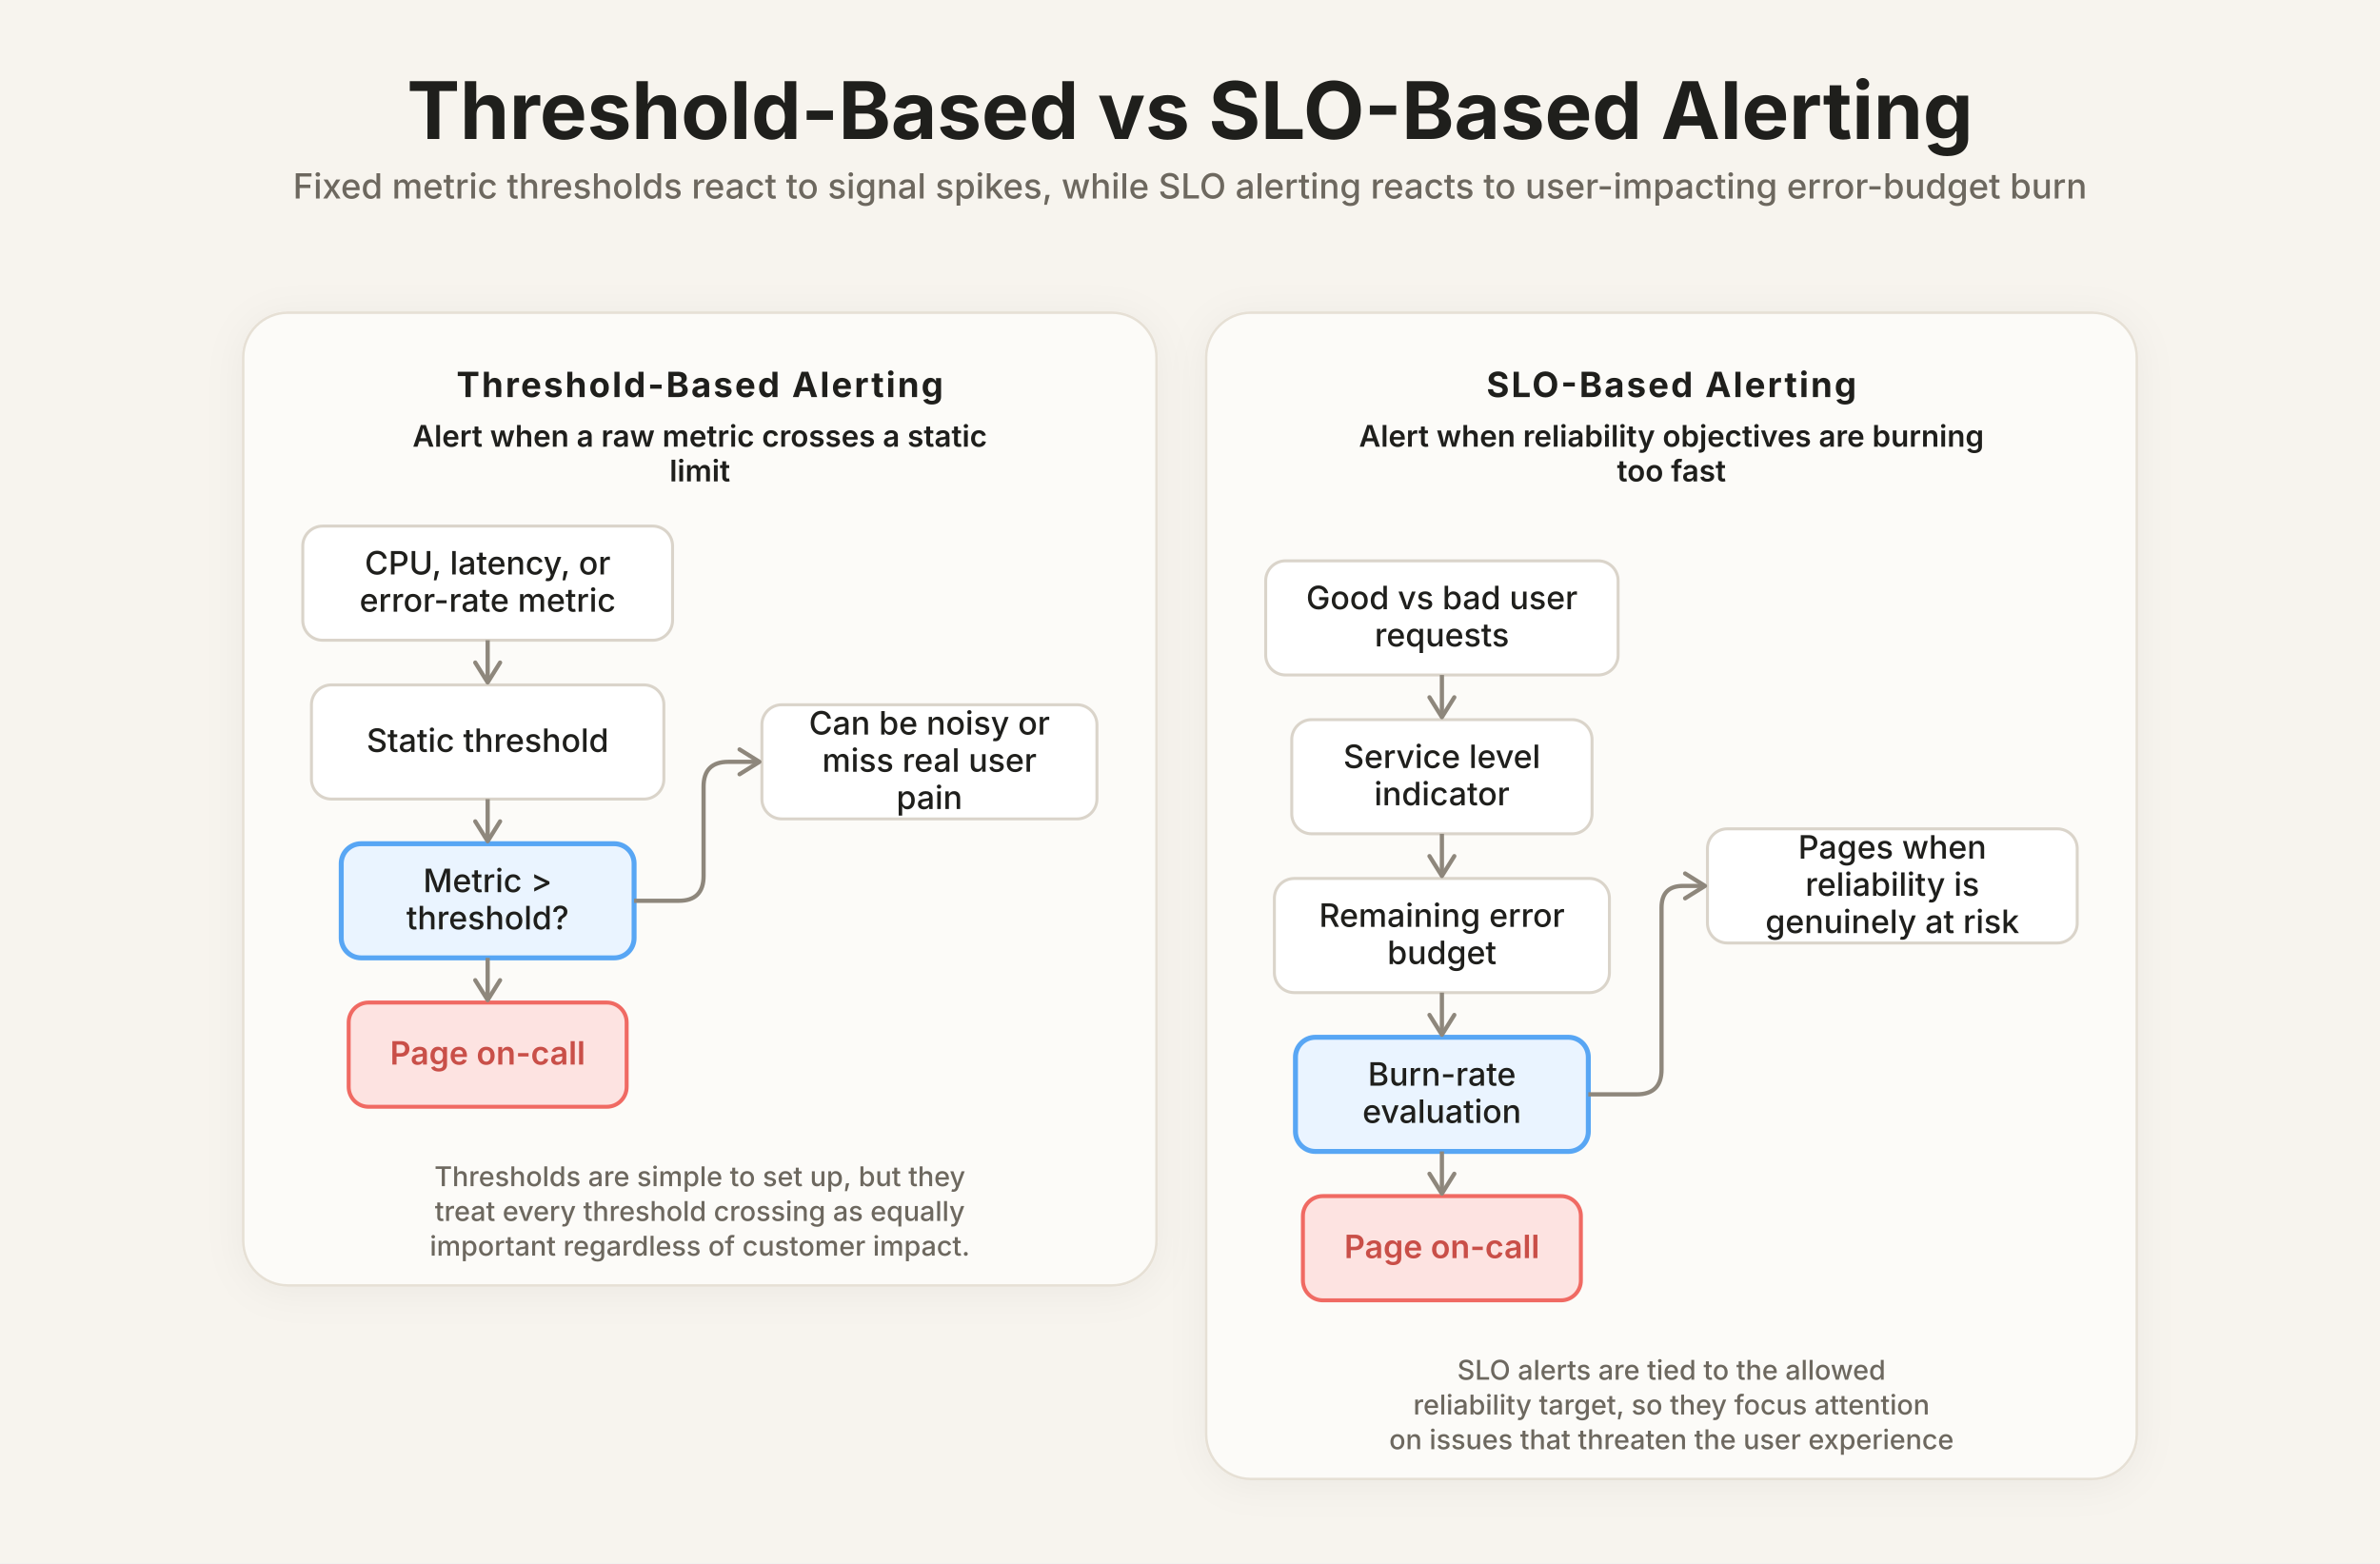
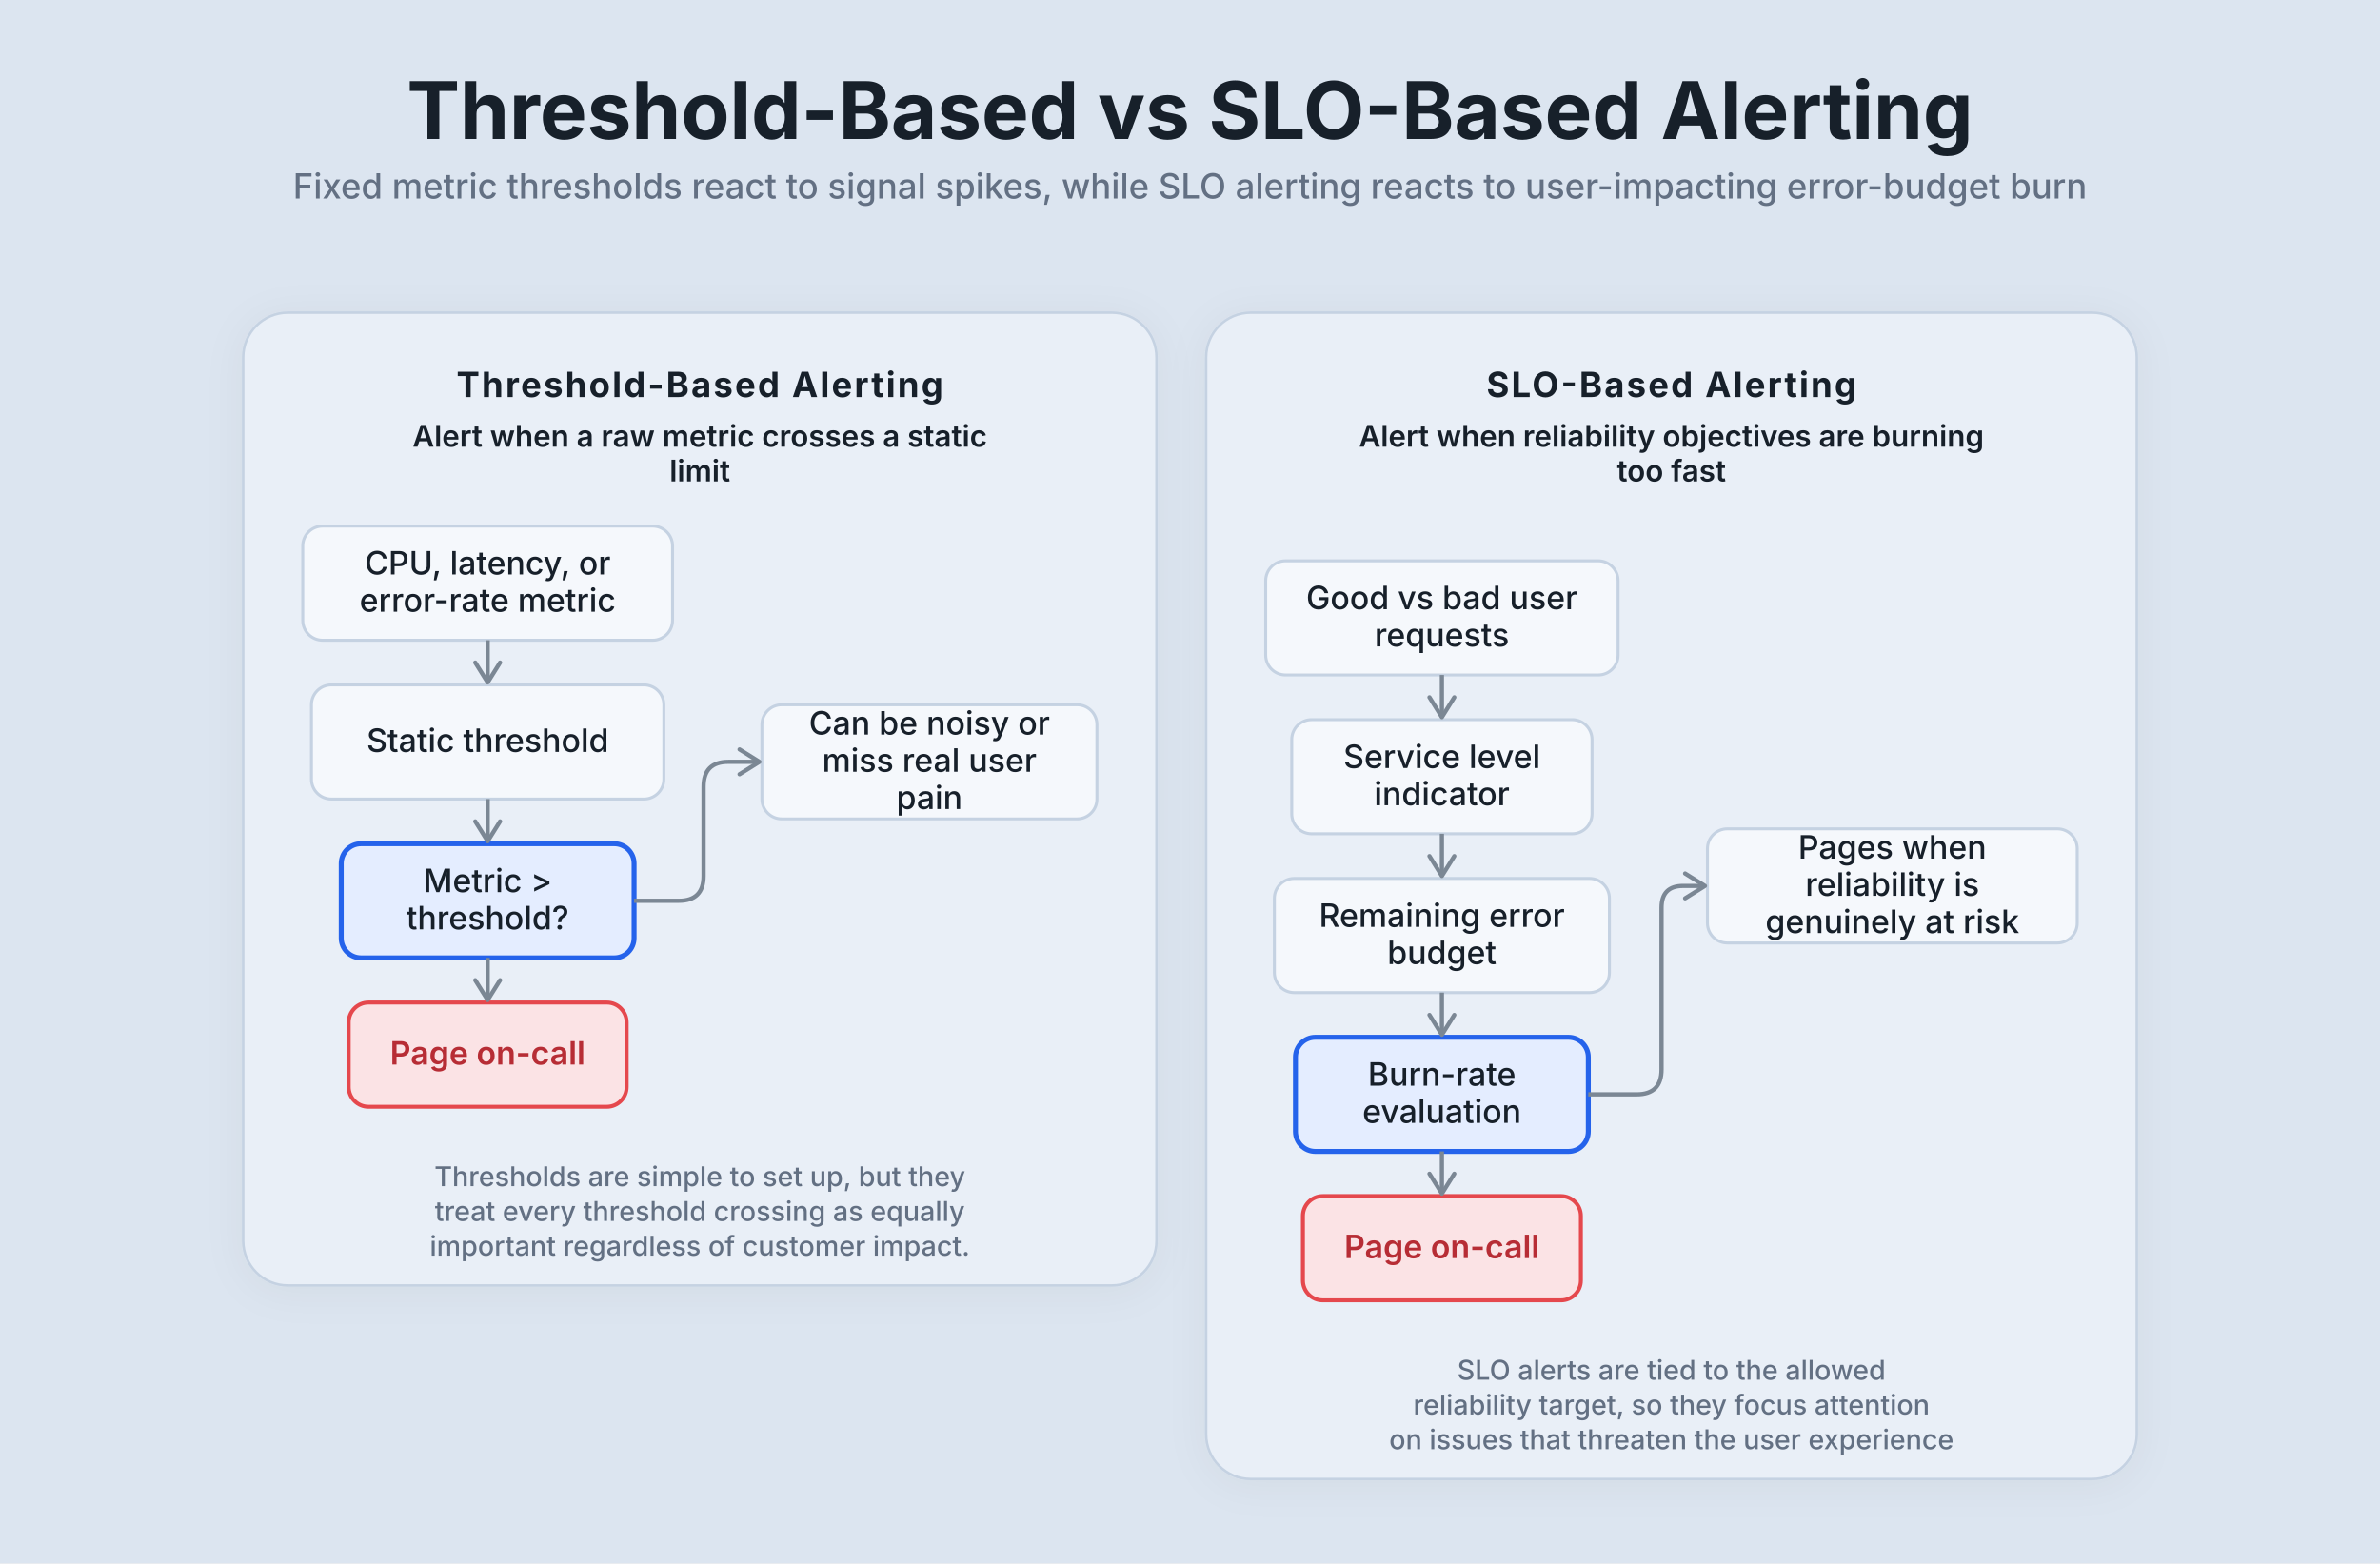
<svg xmlns="http://www.w3.org/2000/svg" width="959" height="630" viewBox="0 0 959 630" role="img" aria-label="Threshold-Based vs SLO-Based Alerting">
  <defs>
    <filter id="panelShadow" x="-10%" y="-10%" width="120%" height="140%">
      <feDropShadow dx="0" dy="2" stdDeviation="8" flood-color="rgba(0,0,0,0.05)" />
    </filter>
-     <marker id="arrow" viewBox="0 0 11 12" markerWidth="11" markerHeight="12" refX="9.5" refY="6" orient="auto" markerUnits="userSpaceOnUse" overflow="visible">
-       <path d="M 1.5 1.0 L 9.5 6 L 1.5 11.0" fill="none" stroke="#8E877C" stroke-width="1.7" stroke-linecap="round" stroke-linejoin="round" />
+     <marker id="arrow-console-light" viewBox="0 0 11 12" markerWidth="11" markerHeight="12" refX="9.5" refY="6" orient="auto" markerUnits="userSpaceOnUse" overflow="visible">
+       <path d="M 1.5 1.0 L 9.5 6 L 1.5 11.0" fill="none" stroke="#7B8794" stroke-width="1.7" stroke-linecap="round" stroke-linejoin="round" />
    </marker>
  </defs>
-   <rect width="959" height="630" fill="#F7F4EE" />
-   <text x="479.5" y="56" text-anchor="middle" font-family="Inter, ui-sans-serif, system-ui, sans-serif" font-size="32" font-weight="700" fill="#1F1F1C">Threshold-Based vs SLO-Based Alerting</text>
-   <text x="479.5" y="80" text-anchor="middle" font-family="Inter, ui-sans-serif, system-ui, sans-serif" font-size="14" font-weight="500" fill="#6D685F">Fixed metric thresholds react to signal spikes, while SLO alerting reacts to user-impacting error-budget burn</text>
-   <rect x="98.0" y="126.0" width="368.0" height="392.0" rx="18" fill="#FCFBF8" stroke="#E6E0D5" filter="url(#panelShadow)" />
-   <text x="282.0" y="160.0" text-anchor="middle" font-family="Inter, ui-sans-serif, system-ui, sans-serif" font-size="14" font-weight="700" letter-spacing="0.06em" fill="#1F1F1C">Threshold-Based Alerting</text>
-   <text x="282.0" y="180.0" text-anchor="middle" font-family="Inter, ui-sans-serif, system-ui, sans-serif" font-size="12" font-weight="600" fill="#1F1F1C">Alert when a raw metric crosses a static</text>
-   <text x="282.0" y="194.0" text-anchor="middle" font-family="Inter, ui-sans-serif, system-ui, sans-serif" font-size="12" font-weight="600" fill="#1F1F1C">limit</text>
-   <text x="282.0" y="478.0" text-anchor="middle" font-family="Inter, ui-sans-serif, system-ui, sans-serif" font-size="11" font-weight="500" fill="#6D685F">Thresholds are simple to set up, but they</text>
-   <text x="282.0" y="492.0" text-anchor="middle" font-family="Inter, ui-sans-serif, system-ui, sans-serif" font-size="11" font-weight="500" fill="#6D685F">treat every threshold crossing as equally</text>
-   <text x="282.0" y="506.0" text-anchor="middle" font-family="Inter, ui-sans-serif, system-ui, sans-serif" font-size="11" font-weight="500" fill="#6D685F">important regardless of customer impact.</text>
-   <rect x="486.0" y="126.0" width="375.0" height="470.0" rx="18" fill="#FCFBF8" stroke="#E6E0D5" filter="url(#panelShadow)" />
-   <text x="673.5" y="160.0" text-anchor="middle" font-family="Inter, ui-sans-serif, system-ui, sans-serif" font-size="14" font-weight="700" letter-spacing="0.06em" fill="#1F1F1C">SLO-Based Alerting</text>
-   <text x="673.5" y="180.0" text-anchor="middle" font-family="Inter, ui-sans-serif, system-ui, sans-serif" font-size="12" font-weight="600" fill="#1F1F1C">Alert when reliability objectives are burning</text>
-   <text x="673.5" y="194.0" text-anchor="middle" font-family="Inter, ui-sans-serif, system-ui, sans-serif" font-size="12" font-weight="600" fill="#1F1F1C">too fast</text>
-   <text x="673.5" y="556.0" text-anchor="middle" font-family="Inter, ui-sans-serif, system-ui, sans-serif" font-size="11" font-weight="500" fill="#6D685F">SLO alerts are tied to the allowed</text>
-   <text x="673.5" y="570.0" text-anchor="middle" font-family="Inter, ui-sans-serif, system-ui, sans-serif" font-size="11" font-weight="500" fill="#6D685F">reliability target, so they focus attention</text>
-   <text x="673.5" y="584.0" text-anchor="middle" font-family="Inter, ui-sans-serif, system-ui, sans-serif" font-size="11" font-weight="500" fill="#6D685F">on issues that threaten the user experience</text>
-   <rect x="122.0" y="212.0" width="149.0" height="46.0" rx="8" fill="#FFFFFF" stroke="#DAD4CA" stroke-width="1.2" />
-   <text x="196.5" y="231.5" text-anchor="middle" font-family="Inter, ui-sans-serif, system-ui, sans-serif" font-size="13" font-weight="500" fill="#1F1F1C">CPU, latency, or</text>
-   <text x="196.5" y="246.5" text-anchor="middle" font-family="Inter, ui-sans-serif, system-ui, sans-serif" font-size="13" font-weight="500" fill="#1F1F1C">error-rate metric</text>
-   <rect x="510.0" y="226.0" width="142.0" height="46.0" rx="8" fill="#FFFFFF" stroke="#DAD4CA" stroke-width="1.2" />
-   <text x="581.0" y="245.5" text-anchor="middle" font-family="Inter, ui-sans-serif, system-ui, sans-serif" font-size="13" font-weight="500" fill="#1F1F1C">Good vs bad user</text>
-   <text x="581.0" y="260.5" text-anchor="middle" font-family="Inter, ui-sans-serif, system-ui, sans-serif" font-size="13" font-weight="500" fill="#1F1F1C">requests</text>
-   <rect x="125.5" y="276.0" width="142.0" height="46.0" rx="8" fill="#FFFFFF" stroke="#DAD4CA" stroke-width="1.2" />
-   <text x="196.5" y="303.0" text-anchor="middle" font-family="Inter, ui-sans-serif, system-ui, sans-serif" font-size="13" font-weight="500" fill="#1F1F1C">Static threshold</text>
-   <rect x="307.0" y="284.0" width="135.0" height="46.0" rx="8" fill="#FFFFFF" stroke="#DAD4CA" stroke-width="1.2" />
-   <text x="374.5" y="296.0" text-anchor="middle" font-family="Inter, ui-sans-serif, system-ui, sans-serif" font-size="13" font-weight="500" fill="#1F1F1C">Can be noisy or</text>
-   <text x="374.5" y="311.0" text-anchor="middle" font-family="Inter, ui-sans-serif, system-ui, sans-serif" font-size="13" font-weight="500" fill="#1F1F1C">miss real user</text>
-   <text x="374.5" y="326.0" text-anchor="middle" font-family="Inter, ui-sans-serif, system-ui, sans-serif" font-size="13" font-weight="500" fill="#1F1F1C">pain</text>
-   <rect x="520.5" y="290.0" width="121.0" height="46.0" rx="8" fill="#FFFFFF" stroke="#DAD4CA" stroke-width="1.2" />
-   <text x="581.0" y="309.5" text-anchor="middle" font-family="Inter, ui-sans-serif, system-ui, sans-serif" font-size="13" font-weight="500" fill="#1F1F1C">Service level</text>
-   <text x="581.0" y="324.5" text-anchor="middle" font-family="Inter, ui-sans-serif, system-ui, sans-serif" font-size="13" font-weight="500" fill="#1F1F1C">indicator</text>
-   <rect x="688.0" y="334.0" width="149.0" height="46.0" rx="8" fill="#FFFFFF" stroke="#DAD4CA" stroke-width="1.2" />
-   <text x="762.5" y="346.0" text-anchor="middle" font-family="Inter, ui-sans-serif, system-ui, sans-serif" font-size="13" font-weight="500" fill="#1F1F1C">Pages when</text>
-   <text x="762.5" y="361.0" text-anchor="middle" font-family="Inter, ui-sans-serif, system-ui, sans-serif" font-size="13" font-weight="500" fill="#1F1F1C">reliability is</text>
-   <text x="762.5" y="376.0" text-anchor="middle" font-family="Inter, ui-sans-serif, system-ui, sans-serif" font-size="13" font-weight="500" fill="#1F1F1C">genuinely at risk</text>
-   <rect x="137.5" y="340.0" width="118.0" height="46.0" rx="8" fill="#EAF4FF" stroke="#58A6F4" stroke-width="2" />
-   <text x="196.5" y="359.5" text-anchor="middle" font-family="Inter, ui-sans-serif, system-ui, sans-serif" font-size="13" font-weight="500" fill="#1F1F1C">Metric &gt;</text>
-   <text x="196.5" y="374.5" text-anchor="middle" font-family="Inter, ui-sans-serif, system-ui, sans-serif" font-size="13" font-weight="500" fill="#1F1F1C">threshold?</text>
-   <rect x="513.5" y="354.0" width="135.0" height="46.0" rx="8" fill="#FFFFFF" stroke="#DAD4CA" stroke-width="1.2" />
-   <text x="581.0" y="373.5" text-anchor="middle" font-family="Inter, ui-sans-serif, system-ui, sans-serif" font-size="13" font-weight="500" fill="#1F1F1C">Remaining error</text>
-   <text x="581.0" y="388.5" text-anchor="middle" font-family="Inter, ui-sans-serif, system-ui, sans-serif" font-size="13" font-weight="500" fill="#1F1F1C">budget</text>
-   <rect x="140.5" y="404.0" width="112.0" height="42.0" rx="8" fill="#FDE3E1" stroke="#F06A63" stroke-width="1.6" />
-   <text x="196.5" y="429.0" text-anchor="middle" font-family="Inter, ui-sans-serif, system-ui, sans-serif" font-size="13" font-weight="600" fill="#C94F48">Page on-call</text>
-   <rect x="522.0" y="418.0" width="118.0" height="46.0" rx="8" fill="#EAF4FF" stroke="#58A6F4" stroke-width="2" />
-   <text x="581.0" y="437.5" text-anchor="middle" font-family="Inter, ui-sans-serif, system-ui, sans-serif" font-size="13" font-weight="500" fill="#1F1F1C">Burn-rate</text>
-   <text x="581.0" y="452.5" text-anchor="middle" font-family="Inter, ui-sans-serif, system-ui, sans-serif" font-size="13" font-weight="500" fill="#1F1F1C">evaluation</text>
-   <rect x="525.0" y="482.0" width="112.0" height="42.0" rx="8" fill="#FDE3E1" stroke="#F06A63" stroke-width="1.6" />
-   <text x="581.0" y="507.0" text-anchor="middle" font-family="Inter, ui-sans-serif, system-ui, sans-serif" font-size="13" font-weight="600" fill="#C94F48">Page on-call</text>
-   <path d="M 196.5 258.0 L 196.5 275.0" fill="none" stroke="#8E877C" stroke-width="1.7" marker-end="url(#arrow)" />
-   <path d="M 196.5 322.0 L 196.5 339.0" fill="none" stroke="#8E877C" stroke-width="1.7" marker-end="url(#arrow)" />
-   <path d="M 196.5 386.0 L 196.5 403.0" fill="none" stroke="#8E877C" stroke-width="1.7" marker-end="url(#arrow)" />
-   <path d="M 255.5 363.0 L 273.5 363.0 Q 283.5 363.0 283.5 353.0 L 283.5 317.0 Q 283.5 307.0 293.5 307.0 L 306.0 307.0" fill="none" stroke="#8E877C" stroke-width="1.7" marker-end="url(#arrow)" />
-   <path d="M 581.0 272.0 L 581.0 289.0" fill="none" stroke="#8E877C" stroke-width="1.7" marker-end="url(#arrow)" />
-   <path d="M 581.0 336.0 L 581.0 353.0" fill="none" stroke="#8E877C" stroke-width="1.7" marker-end="url(#arrow)" />
-   <path d="M 581.0 400.0 L 581.0 417.0" fill="none" stroke="#8E877C" stroke-width="1.7" marker-end="url(#arrow)" />
-   <path d="M 581.0 464.0 L 581.0 481.0" fill="none" stroke="#8E877C" stroke-width="1.7" marker-end="url(#arrow)" />
-   <path d="M 640.0 441.0 L 659.5 441.0 Q 669.5 441.0 669.5 431.0 L 669.5 365.8 Q 669.5 357.0 678.2 357.0 L 687.0 357.0" fill="none" stroke="#8E877C" stroke-width="1.7" marker-end="url(#arrow)" />
+   <rect width="959" height="630" fill="#DCE5F0" />
+   <text x="479.5" y="56" text-anchor="middle" font-family="Inter, ui-sans-serif, system-ui, sans-serif" font-size="32" font-weight="700" fill="#17202A">Threshold-Based vs SLO-Based Alerting</text>
+   <text x="479.5" y="80" text-anchor="middle" font-family="Inter, ui-sans-serif, system-ui, sans-serif" font-size="14" font-weight="500" fill="#637083">Fixed metric thresholds react to signal spikes, while SLO alerting reacts to user-impacting error-budget burn</text>
+   <rect x="98.0" y="126.0" width="368.0" height="392.0" rx="18" fill="#E9EFF7" stroke="#C5D2E2" filter="url(#panelShadow)" />
+   <text x="282.0" y="160.0" text-anchor="middle" font-family="Inter, ui-sans-serif, system-ui, sans-serif" font-size="14" font-weight="700" letter-spacing="0.06em" fill="#17202A">Threshold-Based Alerting</text>
+   <text x="282.0" y="180.0" text-anchor="middle" font-family="Inter, ui-sans-serif, system-ui, sans-serif" font-size="12" font-weight="600" fill="#17202A">Alert when a raw metric crosses a static</text>
+   <text x="282.0" y="194.0" text-anchor="middle" font-family="Inter, ui-sans-serif, system-ui, sans-serif" font-size="12" font-weight="600" fill="#17202A">limit</text>
+   <text x="282.0" y="478.0" text-anchor="middle" font-family="Inter, ui-sans-serif, system-ui, sans-serif" font-size="11" font-weight="500" fill="#637083">Thresholds are simple to set up, but they</text>
+   <text x="282.0" y="492.0" text-anchor="middle" font-family="Inter, ui-sans-serif, system-ui, sans-serif" font-size="11" font-weight="500" fill="#637083">treat every threshold crossing as equally</text>
+   <text x="282.0" y="506.0" text-anchor="middle" font-family="Inter, ui-sans-serif, system-ui, sans-serif" font-size="11" font-weight="500" fill="#637083">important regardless of customer impact.</text>
+   <rect x="486.0" y="126.0" width="375.0" height="470.0" rx="18" fill="#E9EFF7" stroke="#C5D2E2" filter="url(#panelShadow)" />
+   <text x="673.5" y="160.0" text-anchor="middle" font-family="Inter, ui-sans-serif, system-ui, sans-serif" font-size="14" font-weight="700" letter-spacing="0.06em" fill="#17202A">SLO-Based Alerting</text>
+   <text x="673.5" y="180.0" text-anchor="middle" font-family="Inter, ui-sans-serif, system-ui, sans-serif" font-size="12" font-weight="600" fill="#17202A">Alert when reliability objectives are burning</text>
+   <text x="673.5" y="194.0" text-anchor="middle" font-family="Inter, ui-sans-serif, system-ui, sans-serif" font-size="12" font-weight="600" fill="#17202A">too fast</text>
+   <text x="673.5" y="556.0" text-anchor="middle" font-family="Inter, ui-sans-serif, system-ui, sans-serif" font-size="11" font-weight="500" fill="#637083">SLO alerts are tied to the allowed</text>
+   <text x="673.5" y="570.0" text-anchor="middle" font-family="Inter, ui-sans-serif, system-ui, sans-serif" font-size="11" font-weight="500" fill="#637083">reliability target, so they focus attention</text>
+   <text x="673.5" y="584.0" text-anchor="middle" font-family="Inter, ui-sans-serif, system-ui, sans-serif" font-size="11" font-weight="500" fill="#637083">on issues that threaten the user experience</text>
+   <rect x="122.0" y="212.0" width="149.0" height="46.0" rx="8" fill="#F5F8FC" stroke="#C5D2E2" stroke-width="1.2" />
+   <text x="196.5" y="231.5" text-anchor="middle" font-family="Inter, ui-sans-serif, system-ui, sans-serif" font-size="13" font-weight="500" fill="#17202A">CPU, latency, or</text>
+   <text x="196.5" y="246.5" text-anchor="middle" font-family="Inter, ui-sans-serif, system-ui, sans-serif" font-size="13" font-weight="500" fill="#17202A">error-rate metric</text>
+   <rect x="510.0" y="226.0" width="142.0" height="46.0" rx="8" fill="#F5F8FC" stroke="#C5D2E2" stroke-width="1.2" />
+   <text x="581.0" y="245.5" text-anchor="middle" font-family="Inter, ui-sans-serif, system-ui, sans-serif" font-size="13" font-weight="500" fill="#17202A">Good vs bad user</text>
+   <text x="581.0" y="260.5" text-anchor="middle" font-family="Inter, ui-sans-serif, system-ui, sans-serif" font-size="13" font-weight="500" fill="#17202A">requests</text>
+   <rect x="125.5" y="276.0" width="142.0" height="46.0" rx="8" fill="#F5F8FC" stroke="#C5D2E2" stroke-width="1.2" />
+   <text x="196.5" y="303.0" text-anchor="middle" font-family="Inter, ui-sans-serif, system-ui, sans-serif" font-size="13" font-weight="500" fill="#17202A">Static threshold</text>
+   <rect x="307.0" y="284.0" width="135.0" height="46.0" rx="8" fill="#F5F8FC" stroke="#C5D2E2" stroke-width="1.2" />
+   <text x="374.5" y="296.0" text-anchor="middle" font-family="Inter, ui-sans-serif, system-ui, sans-serif" font-size="13" font-weight="500" fill="#17202A">Can be noisy or</text>
+   <text x="374.5" y="311.0" text-anchor="middle" font-family="Inter, ui-sans-serif, system-ui, sans-serif" font-size="13" font-weight="500" fill="#17202A">miss real user</text>
+   <text x="374.5" y="326.0" text-anchor="middle" font-family="Inter, ui-sans-serif, system-ui, sans-serif" font-size="13" font-weight="500" fill="#17202A">pain</text>
+   <rect x="520.5" y="290.0" width="121.0" height="46.0" rx="8" fill="#F5F8FC" stroke="#C5D2E2" stroke-width="1.2" />
+   <text x="581.0" y="309.5" text-anchor="middle" font-family="Inter, ui-sans-serif, system-ui, sans-serif" font-size="13" font-weight="500" fill="#17202A">Service level</text>
+   <text x="581.0" y="324.5" text-anchor="middle" font-family="Inter, ui-sans-serif, system-ui, sans-serif" font-size="13" font-weight="500" fill="#17202A">indicator</text>
+   <rect x="688.0" y="334.0" width="149.0" height="46.0" rx="8" fill="#F5F8FC" stroke="#C5D2E2" stroke-width="1.2" />
+   <text x="762.5" y="346.0" text-anchor="middle" font-family="Inter, ui-sans-serif, system-ui, sans-serif" font-size="13" font-weight="500" fill="#17202A">Pages when</text>
+   <text x="762.5" y="361.0" text-anchor="middle" font-family="Inter, ui-sans-serif, system-ui, sans-serif" font-size="13" font-weight="500" fill="#17202A">reliability is</text>
+   <text x="762.5" y="376.0" text-anchor="middle" font-family="Inter, ui-sans-serif, system-ui, sans-serif" font-size="13" font-weight="500" fill="#17202A">genuinely at risk</text>
+   <rect x="137.5" y="340.0" width="118.0" height="46.0" rx="8" fill="#E4EDFF" stroke="#2563EB" stroke-width="2" />
+   <text x="196.5" y="359.5" text-anchor="middle" font-family="Inter, ui-sans-serif, system-ui, sans-serif" font-size="13" font-weight="500" fill="#17202A">Metric &gt;</text>
+   <text x="196.5" y="374.5" text-anchor="middle" font-family="Inter, ui-sans-serif, system-ui, sans-serif" font-size="13" font-weight="500" fill="#17202A">threshold?</text>
+   <rect x="513.5" y="354.0" width="135.0" height="46.0" rx="8" fill="#F5F8FC" stroke="#C5D2E2" stroke-width="1.2" />
+   <text x="581.0" y="373.5" text-anchor="middle" font-family="Inter, ui-sans-serif, system-ui, sans-serif" font-size="13" font-weight="500" fill="#17202A">Remaining error</text>
+   <text x="581.0" y="388.5" text-anchor="middle" font-family="Inter, ui-sans-serif, system-ui, sans-serif" font-size="13" font-weight="500" fill="#17202A">budget</text>
+   <rect x="140.5" y="404.0" width="112.0" height="42.0" rx="8" fill="#FBE3E5" stroke="#E5484D" stroke-width="1.6" />
+   <text x="196.5" y="429.0" text-anchor="middle" font-family="Inter, ui-sans-serif, system-ui, sans-serif" font-size="13" font-weight="600" fill="#B72D35">Page on-call</text>
+   <rect x="522.0" y="418.0" width="118.0" height="46.0" rx="8" fill="#E4EDFF" stroke="#2563EB" stroke-width="2" />
+   <text x="581.0" y="437.5" text-anchor="middle" font-family="Inter, ui-sans-serif, system-ui, sans-serif" font-size="13" font-weight="500" fill="#17202A">Burn-rate</text>
+   <text x="581.0" y="452.5" text-anchor="middle" font-family="Inter, ui-sans-serif, system-ui, sans-serif" font-size="13" font-weight="500" fill="#17202A">evaluation</text>
+   <rect x="525.0" y="482.0" width="112.0" height="42.0" rx="8" fill="#FBE3E5" stroke="#E5484D" stroke-width="1.6" />
+   <text x="581.0" y="507.0" text-anchor="middle" font-family="Inter, ui-sans-serif, system-ui, sans-serif" font-size="13" font-weight="600" fill="#B72D35">Page on-call</text>
+   <path d="M 196.5 258.0 L 196.5 275.0" fill="none" stroke="#7B8794" stroke-width="1.7" marker-end="url(#arrow-console-light)" />
+   <path d="M 196.5 322.0 L 196.5 339.0" fill="none" stroke="#7B8794" stroke-width="1.7" marker-end="url(#arrow-console-light)" />
+   <path d="M 196.5 386.0 L 196.5 403.0" fill="none" stroke="#7B8794" stroke-width="1.7" marker-end="url(#arrow-console-light)" />
+   <path d="M 255.5 363.0 L 273.5 363.0 Q 283.5 363.0 283.5 353.0 L 283.5 317.0 Q 283.5 307.0 293.5 307.0 L 306.0 307.0" fill="none" stroke="#7B8794" stroke-width="1.7" marker-end="url(#arrow-console-light)" />
+   <path d="M 581.0 272.0 L 581.0 289.0" fill="none" stroke="#7B8794" stroke-width="1.7" marker-end="url(#arrow-console-light)" />
+   <path d="M 581.0 336.0 L 581.0 353.0" fill="none" stroke="#7B8794" stroke-width="1.7" marker-end="url(#arrow-console-light)" />
+   <path d="M 581.0 400.0 L 581.0 417.0" fill="none" stroke="#7B8794" stroke-width="1.7" marker-end="url(#arrow-console-light)" />
+   <path d="M 581.0 464.0 L 581.0 481.0" fill="none" stroke="#7B8794" stroke-width="1.7" marker-end="url(#arrow-console-light)" />
+   <path d="M 640.0 441.0 L 659.5 441.0 Q 669.5 441.0 669.5 431.0 L 669.5 365.8 Q 669.5 357.0 678.2 357.0 L 687.0 357.0" fill="none" stroke="#7B8794" stroke-width="1.7" marker-end="url(#arrow-console-light)" />
</svg>
